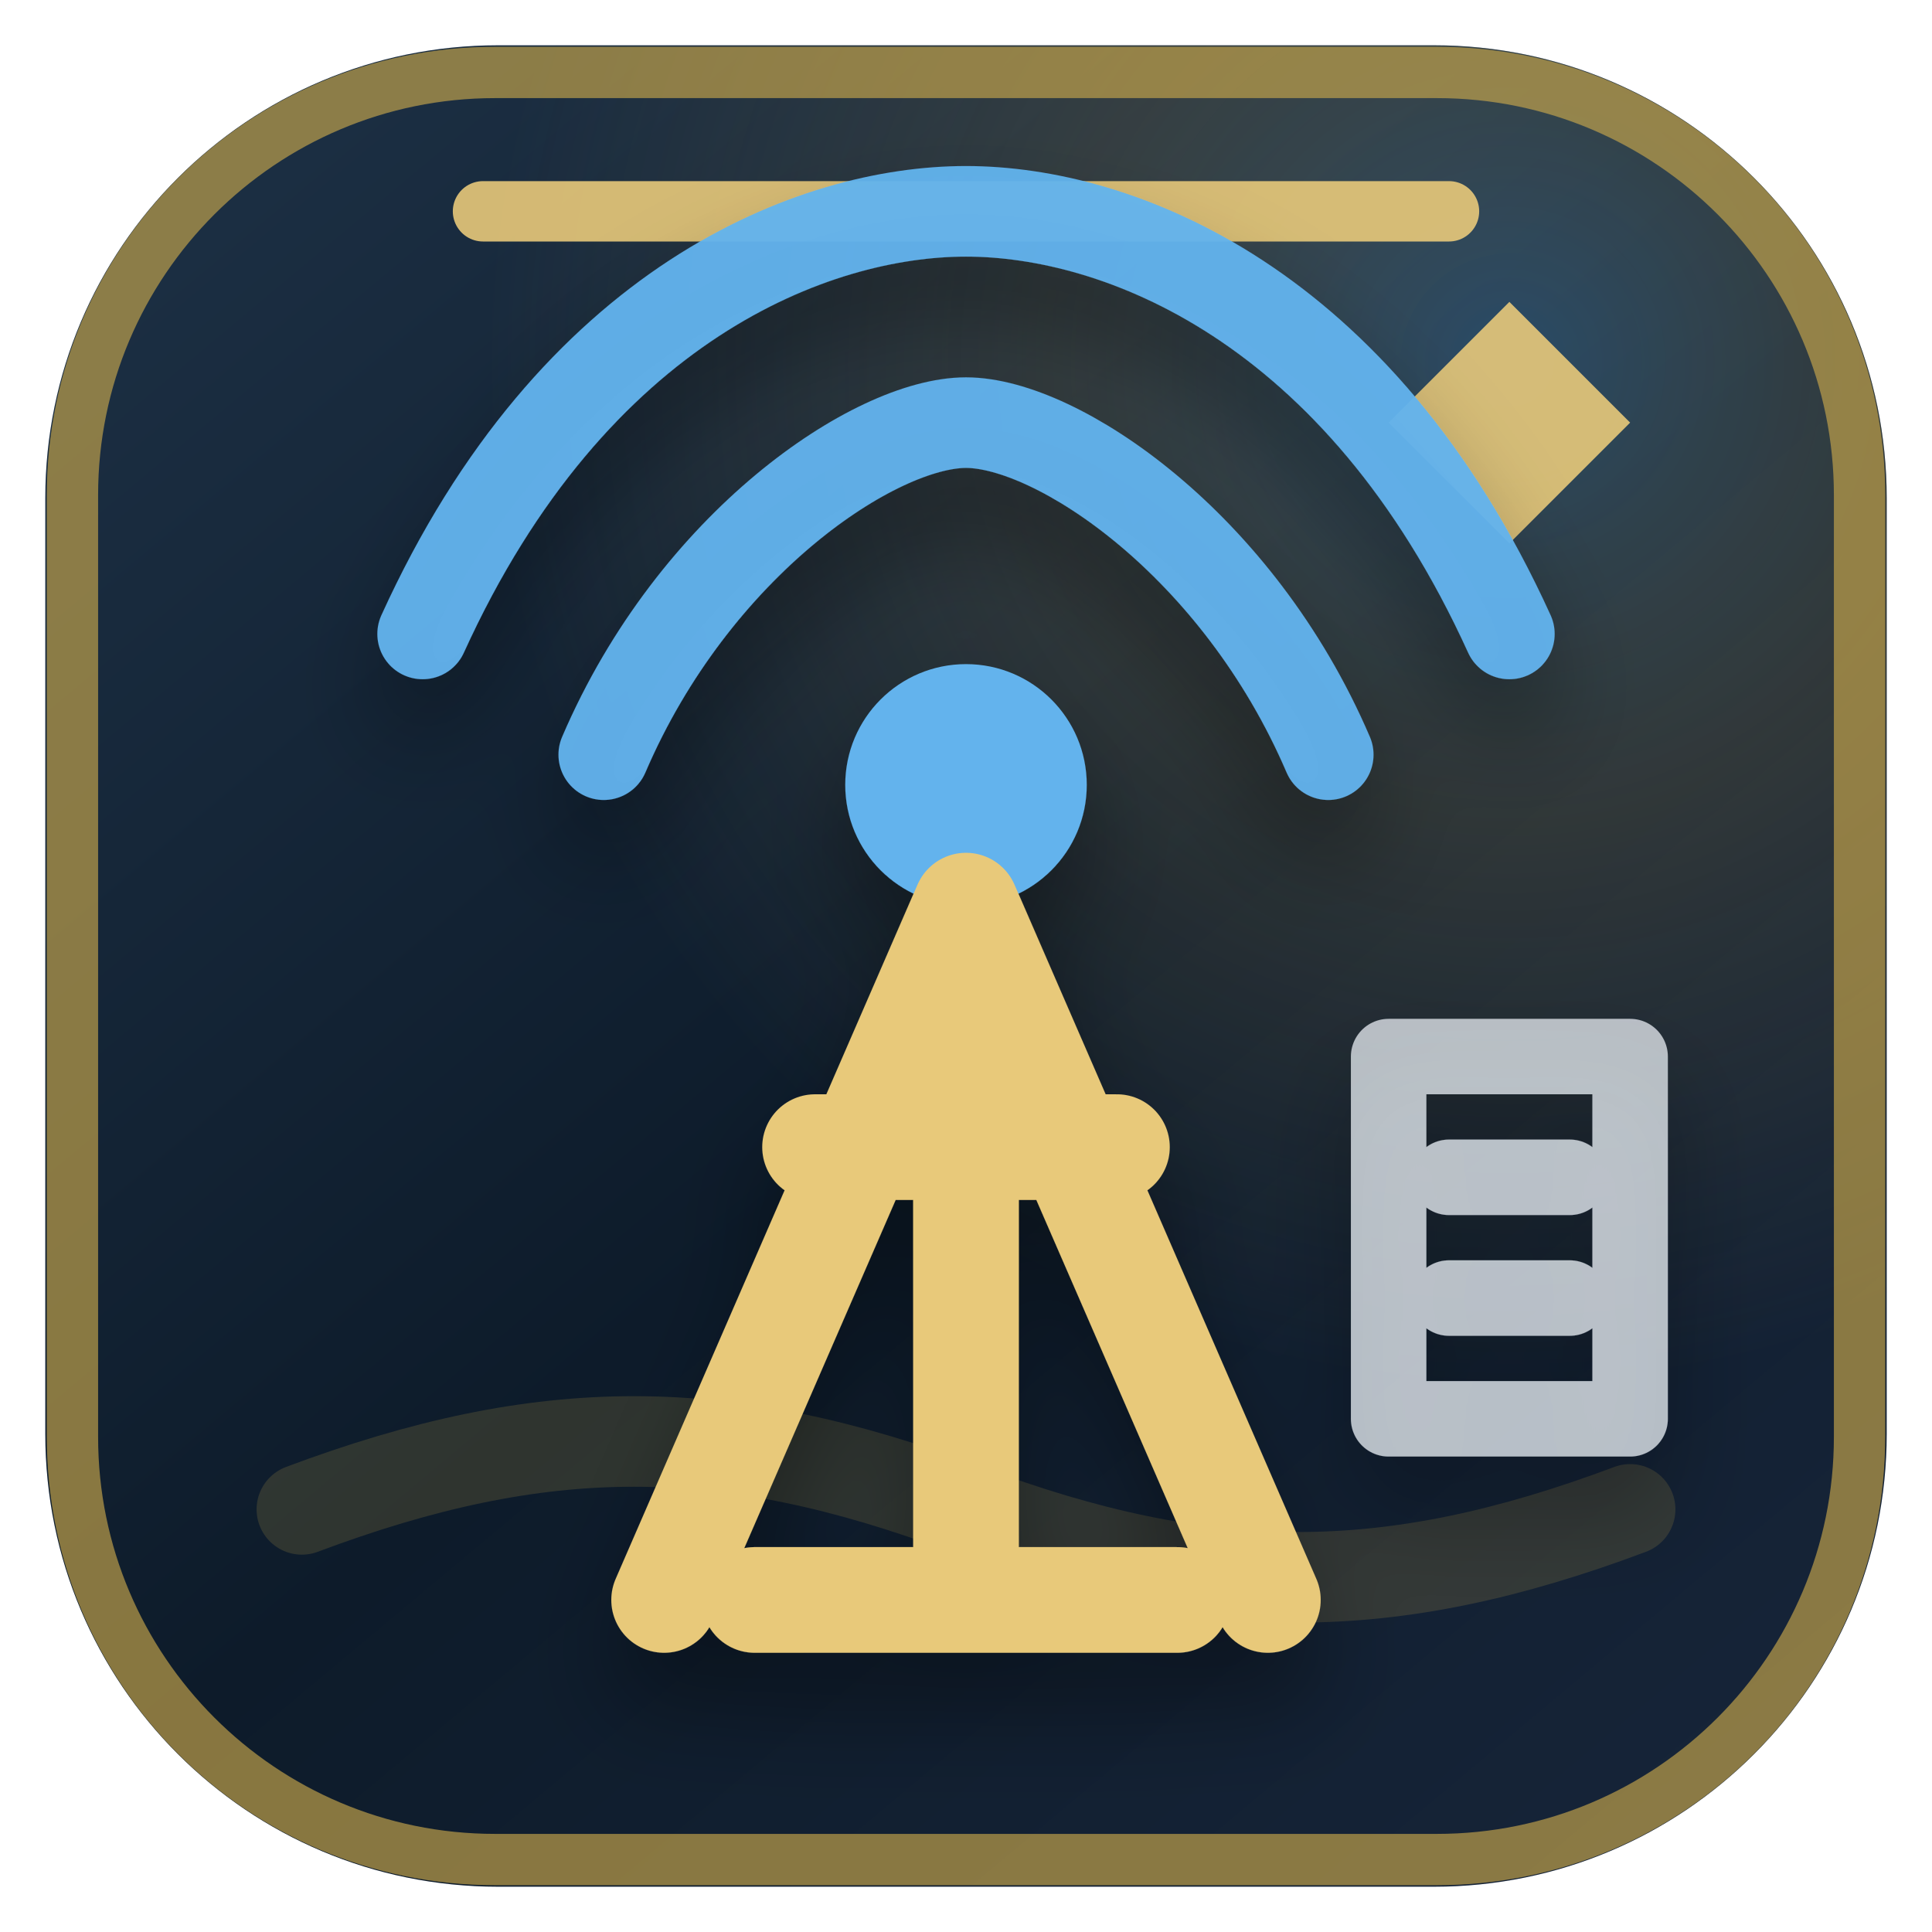
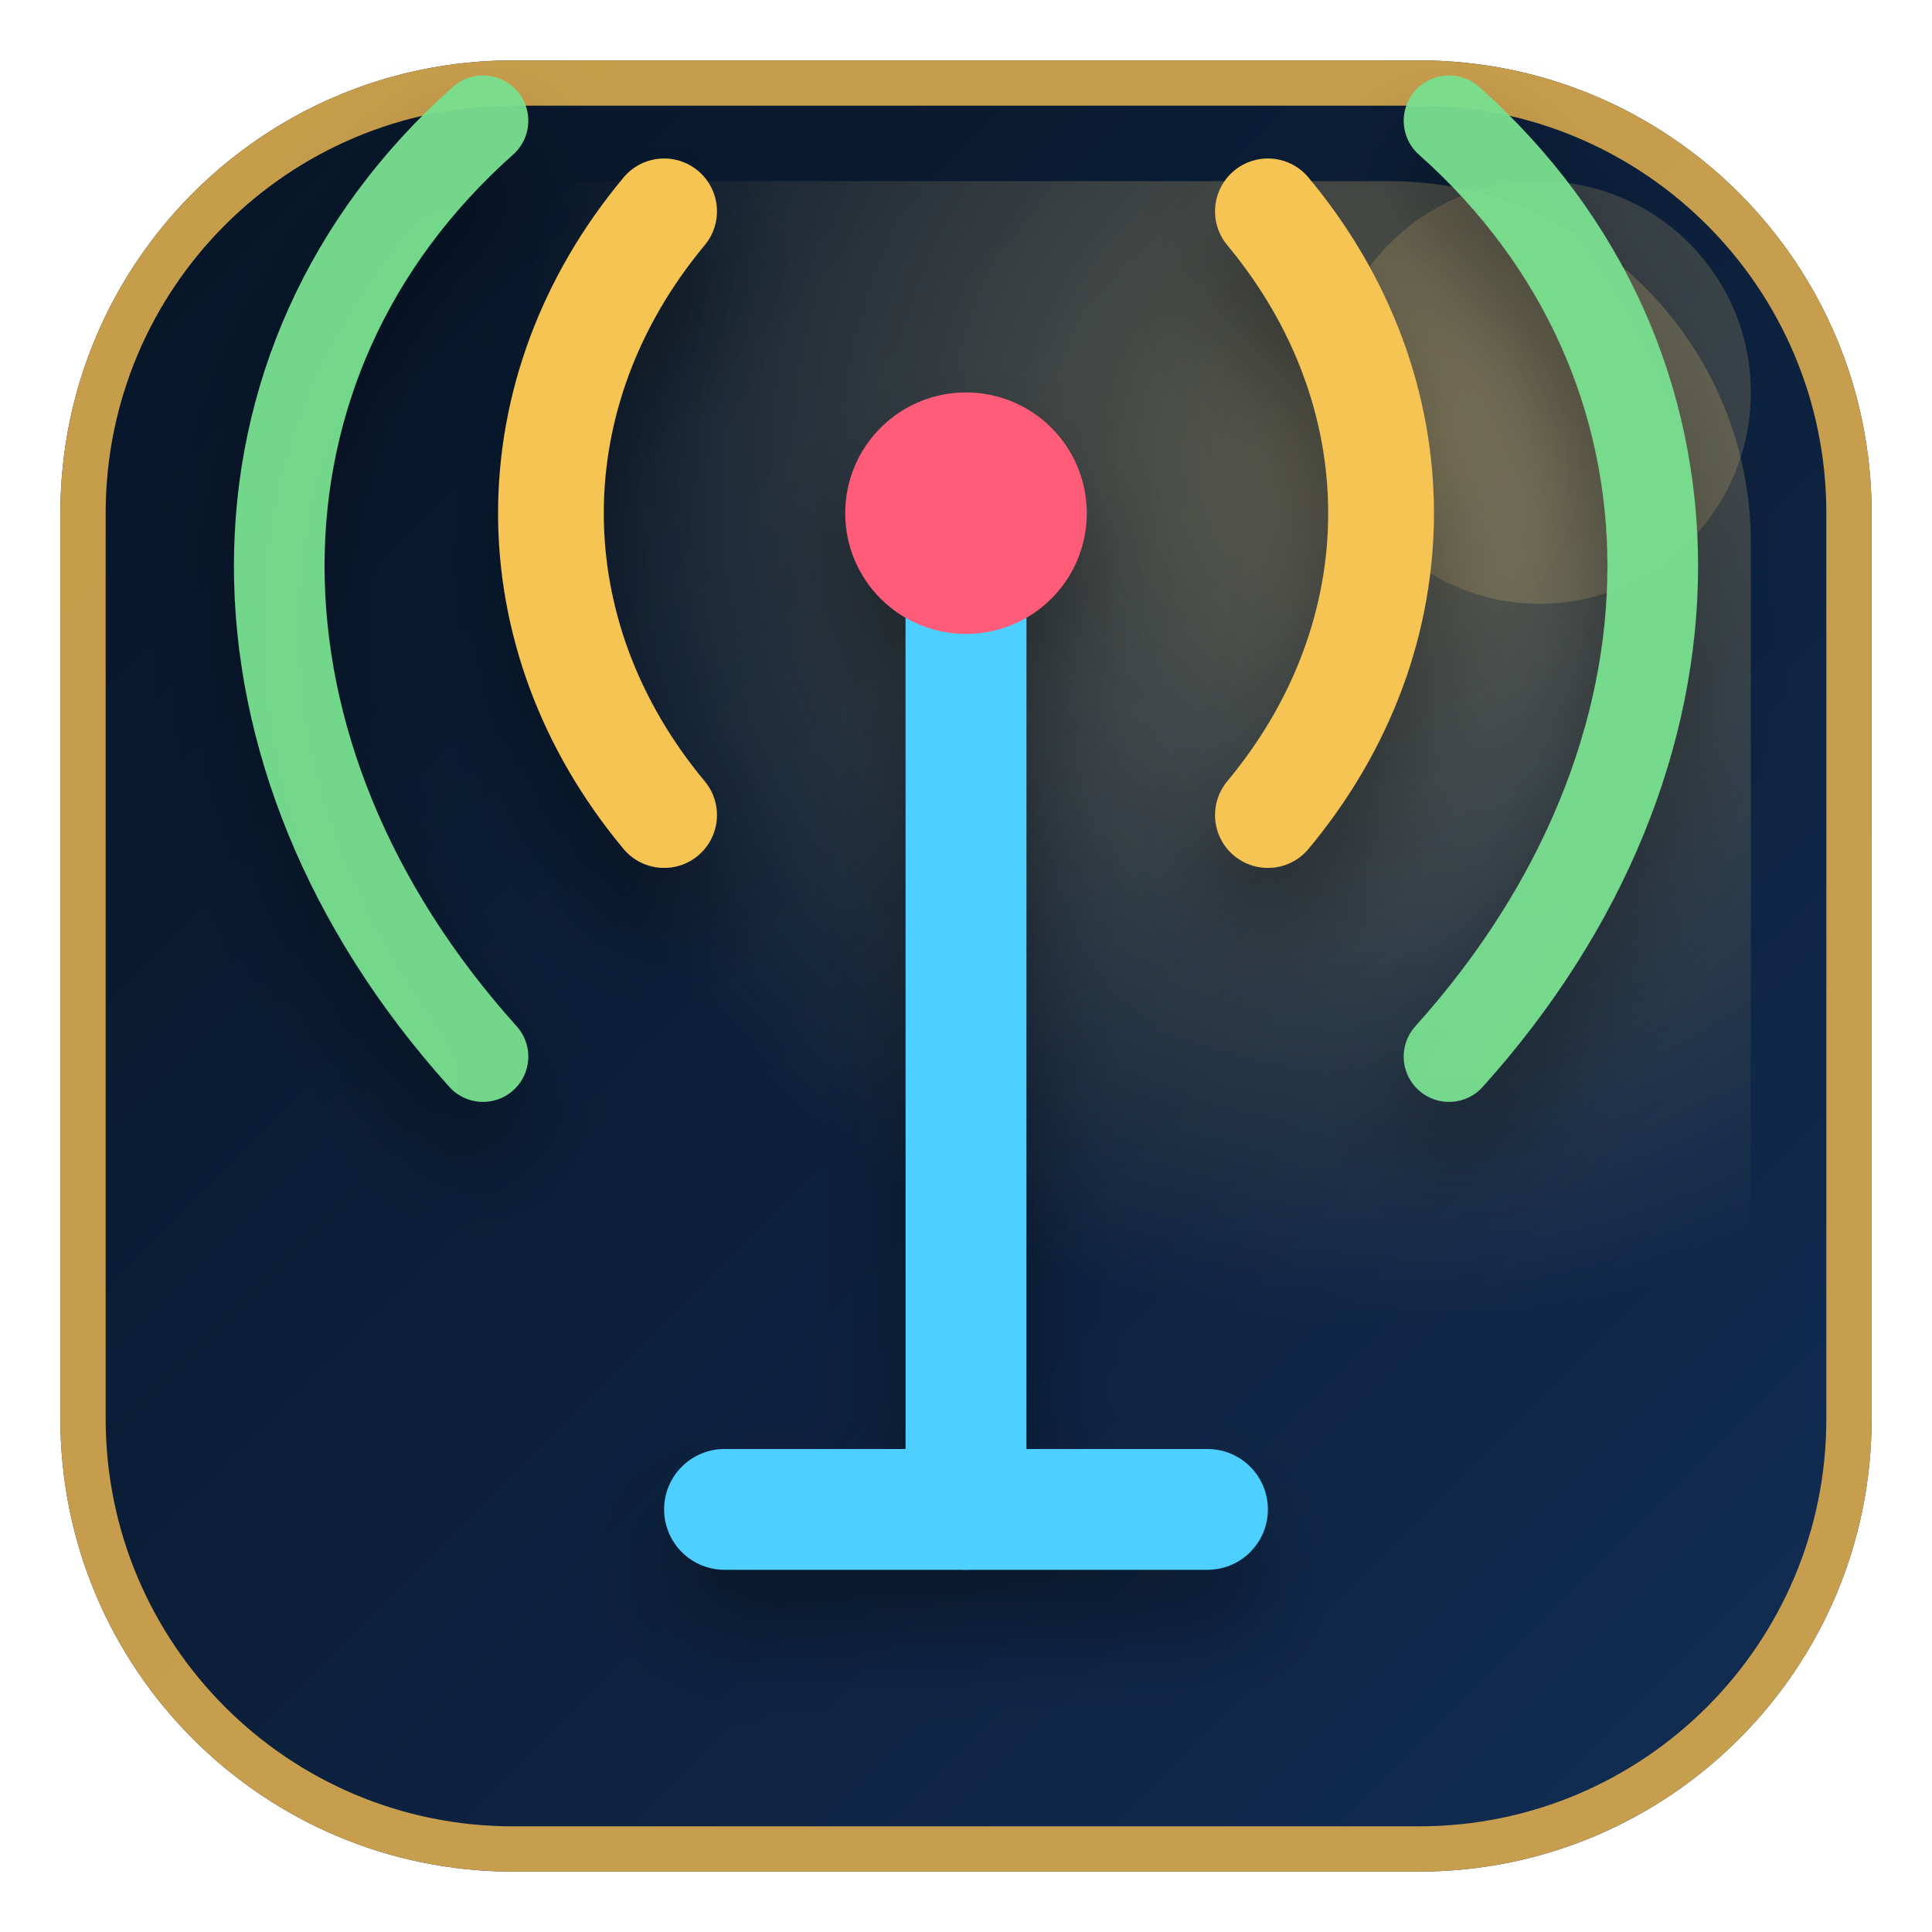
- <svg xmlns="http://www.w3.org/2000/svg" viewBox="0 0 64 64" role="img" aria-label="Antena fiscal — símbolo BIF">
+ <svg xmlns="http://www.w3.org/2000/svg" viewBox="0 0 64 64" role="img" aria-label="antena-fiscal">
  <defs>
-     <linearGradient id="bg" x1="10" y1="5" x2="56" y2="60" gradientUnits="userSpaceOnUse">
-       <stop offset="0" stop-color="#1b2e42" />
-       <stop offset="0.52" stop-color="#0d1b2a" />
-       <stop offset="1" stop-color="#162438" />
+     <linearGradient id="bg" x1="0" y1="0" x2="1" y2="1">
+       <stop offset="0" stop-color="#071426" />
+       <stop offset="0.62" stop-color="#0d2340" />
+       <stop offset="1" stop-color="#132f57" />
    </linearGradient>
-     <radialGradient id="glow" cx="50" cy="12" r="34" gradientUnits="userSpaceOnUse">
-       <stop offset="0" stop-color="#63b3ed" stop-opacity="0.30" />
-       <stop offset="0.45" stop-color="#e8c97a" stop-opacity="0.15" />
-       <stop offset="1" stop-color="#e8c97a" stop-opacity="0" />
+     <radialGradient id="glow" cx="76%" cy="18%" r="55%">
+       <stop offset="0" stop-color="#ffd67a" stop-opacity="0.35" />
+       <stop offset="1" stop-color="#ffd67a" stop-opacity="0" />
    </radialGradient>
-     <filter id="soft" x="-20%" y="-20%" width="140%" height="140%">
-       <feDropShadow dx="0" dy="2" stdDeviation="1.6" flood-color="#000000" flood-opacity="0.35" />
+     <filter id="shadow" x="-20%" y="-20%" width="140%" height="140%">
+       <feDropShadow dx="0" dy="2" stdDeviation="1.6" flood-color="#000" flood-opacity="0.34" />
    </filter>
  </defs>
-   <rect x="1.5" y="1.5" width="61" height="61" rx="15" fill="url(#bg)" />
-   <rect x="1.5" y="1.5" width="61" height="61" rx="15" fill="url(#glow)" />
-   <rect x="2.4" y="2.4" width="59.2" height="59.2" rx="14" fill="none" stroke="#c9a84c" stroke-opacity="0.65" stroke-width="1.7" />
-   <path d="M16 7h32" stroke="#e8c97a" stroke-opacity="0.9" stroke-width="2" stroke-linecap="round" />
-   <path d="M50 10l4 4-4 4-4-4z" fill="#e8c97a" fill-opacity="0.9" />
-   <path d="M10 50c8-3 14-3 22 0s14 3 22 0" fill="none" stroke="#c9a84c" stroke-opacity="0.18" stroke-width="3" stroke-linecap="round" />
-   <g filter="url(#soft)" stroke-linecap="round" stroke-linejoin="round">
-     <circle cx="32" cy="26" r="4" fill="#63b3ed" />
-     <path d="M32 30v23M25 53h14M27 38h10M22 53l10-23 10 23" fill="none" stroke="#e8c97a" stroke-width="3.5" stroke-linecap="round" stroke-linejoin="round" />
-     <path d="M20 25c3-7 9-11 12-11s9 4 12 11M14 21C19 10 27 7 32 7s13 3 18 14" fill="none" stroke="#63b3ed" stroke-width="3" stroke-linecap="round" opacity=".95" />
-     <path d="M46 35h8v12h-8zM48 39h4M48 43h4" fill="none" stroke="#e8edf3" stroke-opacity=".75" stroke-width="2.5" stroke-linecap="round" />
+   <rect x="2" y="2" width="60" height="60" rx="15" fill="url(#bg)" />
+   <rect x="2.75" y="2.75" width="58.5" height="58.5" rx="14.25" fill="none" stroke="#d6a84e" stroke-width="1.5" opacity="0.92" />
+   <rect x="6" y="6" width="52" height="52" rx="12" fill="url(#glow)" />
+   <circle cx="51" cy="13" r="7" fill="#ffd67a" opacity="0.18" />
+   <g filter="url(#shadow)">
+     <path d="M32 19v31" stroke="#4dd0ff" stroke-width="4" stroke-linecap="round" />
+     <path d="M24 50h16" stroke="#4dd0ff" stroke-width="4" stroke-linecap="round" />
+     <circle cx="32" cy="17" r="4" fill="#ff5c7a" />
+     <path d="M22 27c-5-6-5-14 0-20M42 27c5-6 5-14 0-20" fill="none" stroke="#f6c453" stroke-width="3.5" stroke-linecap="round" />
+     <path d="M16 35C7 25 7 12 16 4M48 35c9-10 9-23 0-31" fill="none" stroke="#78e08f" stroke-width="3" stroke-linecap="round" opacity=".95" />
  </g>
</svg>
